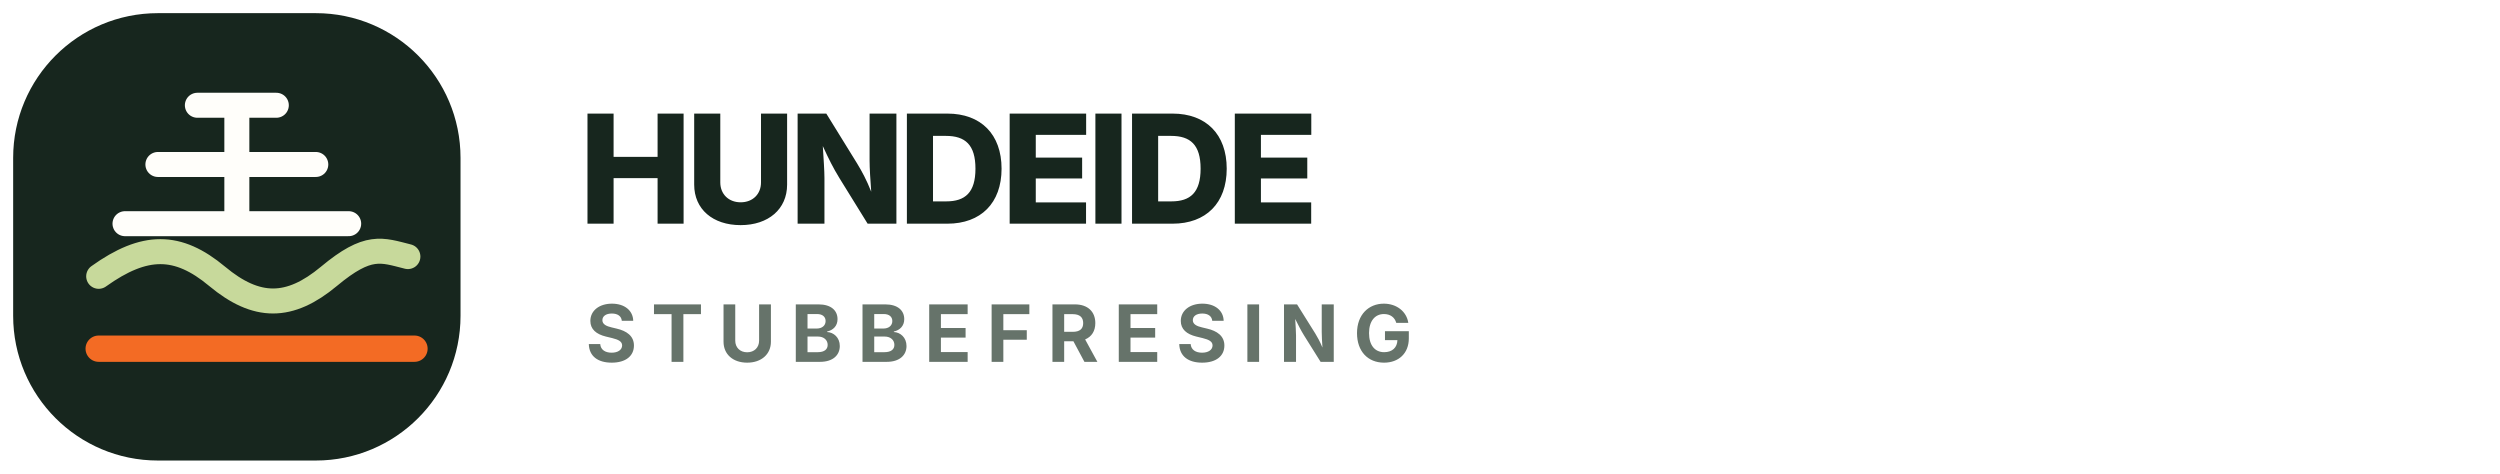
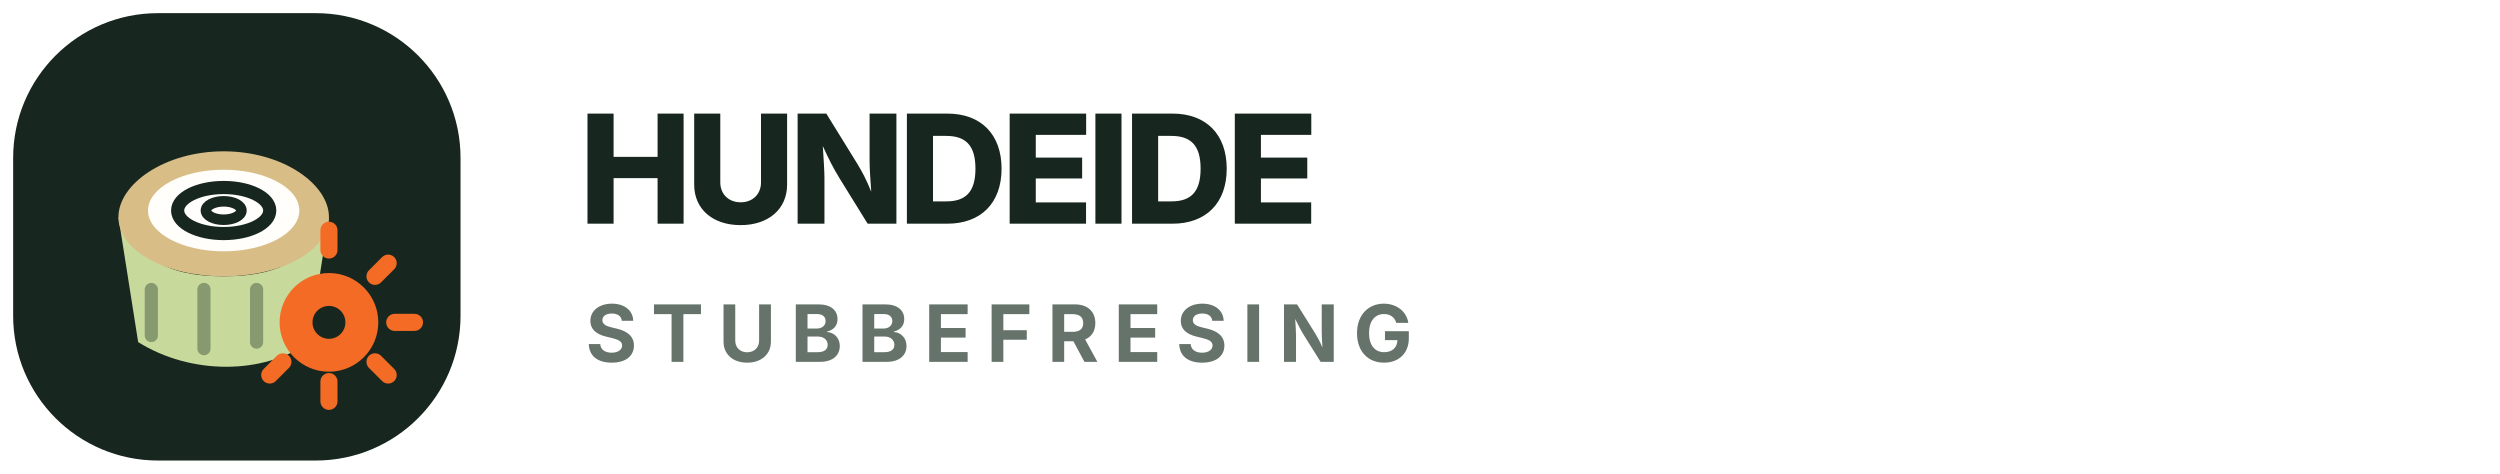
<svg xmlns="http://www.w3.org/2000/svg" viewBox="0 0 380 72" role="img" aria-labelledby="title desc">
  <rect x="2" y="2" width="68" height="68" rx="22" fill="#17261e" />
-   <path d="M15 42c7-5 12-5 18 0s11 5 17 0 8-4 12-3" fill="none" stroke="#c7d99b" stroke-width="3.8" stroke-linecap="round" />
-   <path d="M19 34h34M24 25h24M30 16h12M36 16v18" fill="none" stroke="#fffefa" stroke-width="3.8" stroke-linecap="round" />
-   <path d="M15 53h48" stroke="#f36b24" stroke-width="4" stroke-linecap="round" />
+   <path d="M18 33c3 6 7 9 16 9s13-3 16-9l-3 19c-7 5-18 5-26 0z" fill="#c7d99b" />
+   <path d="M18 33c0-5 7-10 16-10s16 5 16 10-7 9-16 9-16-4-16-9z" fill="#d9bd87" />
+   <ellipse cx="34" cy="32" rx="11.5" ry="6.2" fill="#fffefa" />
+   <ellipse cx="34" cy="32" rx="7" ry="3.5" fill="none" stroke="#17261e" stroke-width="2" />
+   <ellipse cx="34" cy="32" rx="2.7" ry="1.4" fill="none" stroke="#17261e" stroke-width="1.6" />
+   <path d="M23 44v7m8-7v9m8-9v8" stroke="#87996e" stroke-width="2" stroke-linecap="round" />
+   <path d="M50 38v-3m7 7 2-2m1 9h3m-6 6 2 2m-9 1v3m-7-6-2 2" fill="none" stroke="#f36b24" stroke-width="2.6" stroke-linecap="round" />
+   <circle cx="50" cy="49" r="7.5" fill="#f36b24" />
+   <circle cx="50" cy="49" r="2.5" fill="#17261e" />
  <text x="88" y="34" fill="#17261e" font-family="Inter,Arial,sans-serif" font-size="23" font-weight="800" letter-spacing="-1">HUNDEIDE</text>
  <text x="89" y="55" fill="#66736a" font-family="Inter,Arial,sans-serif" font-size="12" font-weight="700" letter-spacing="2.2">STUBBEFRESING</text>
</svg>
